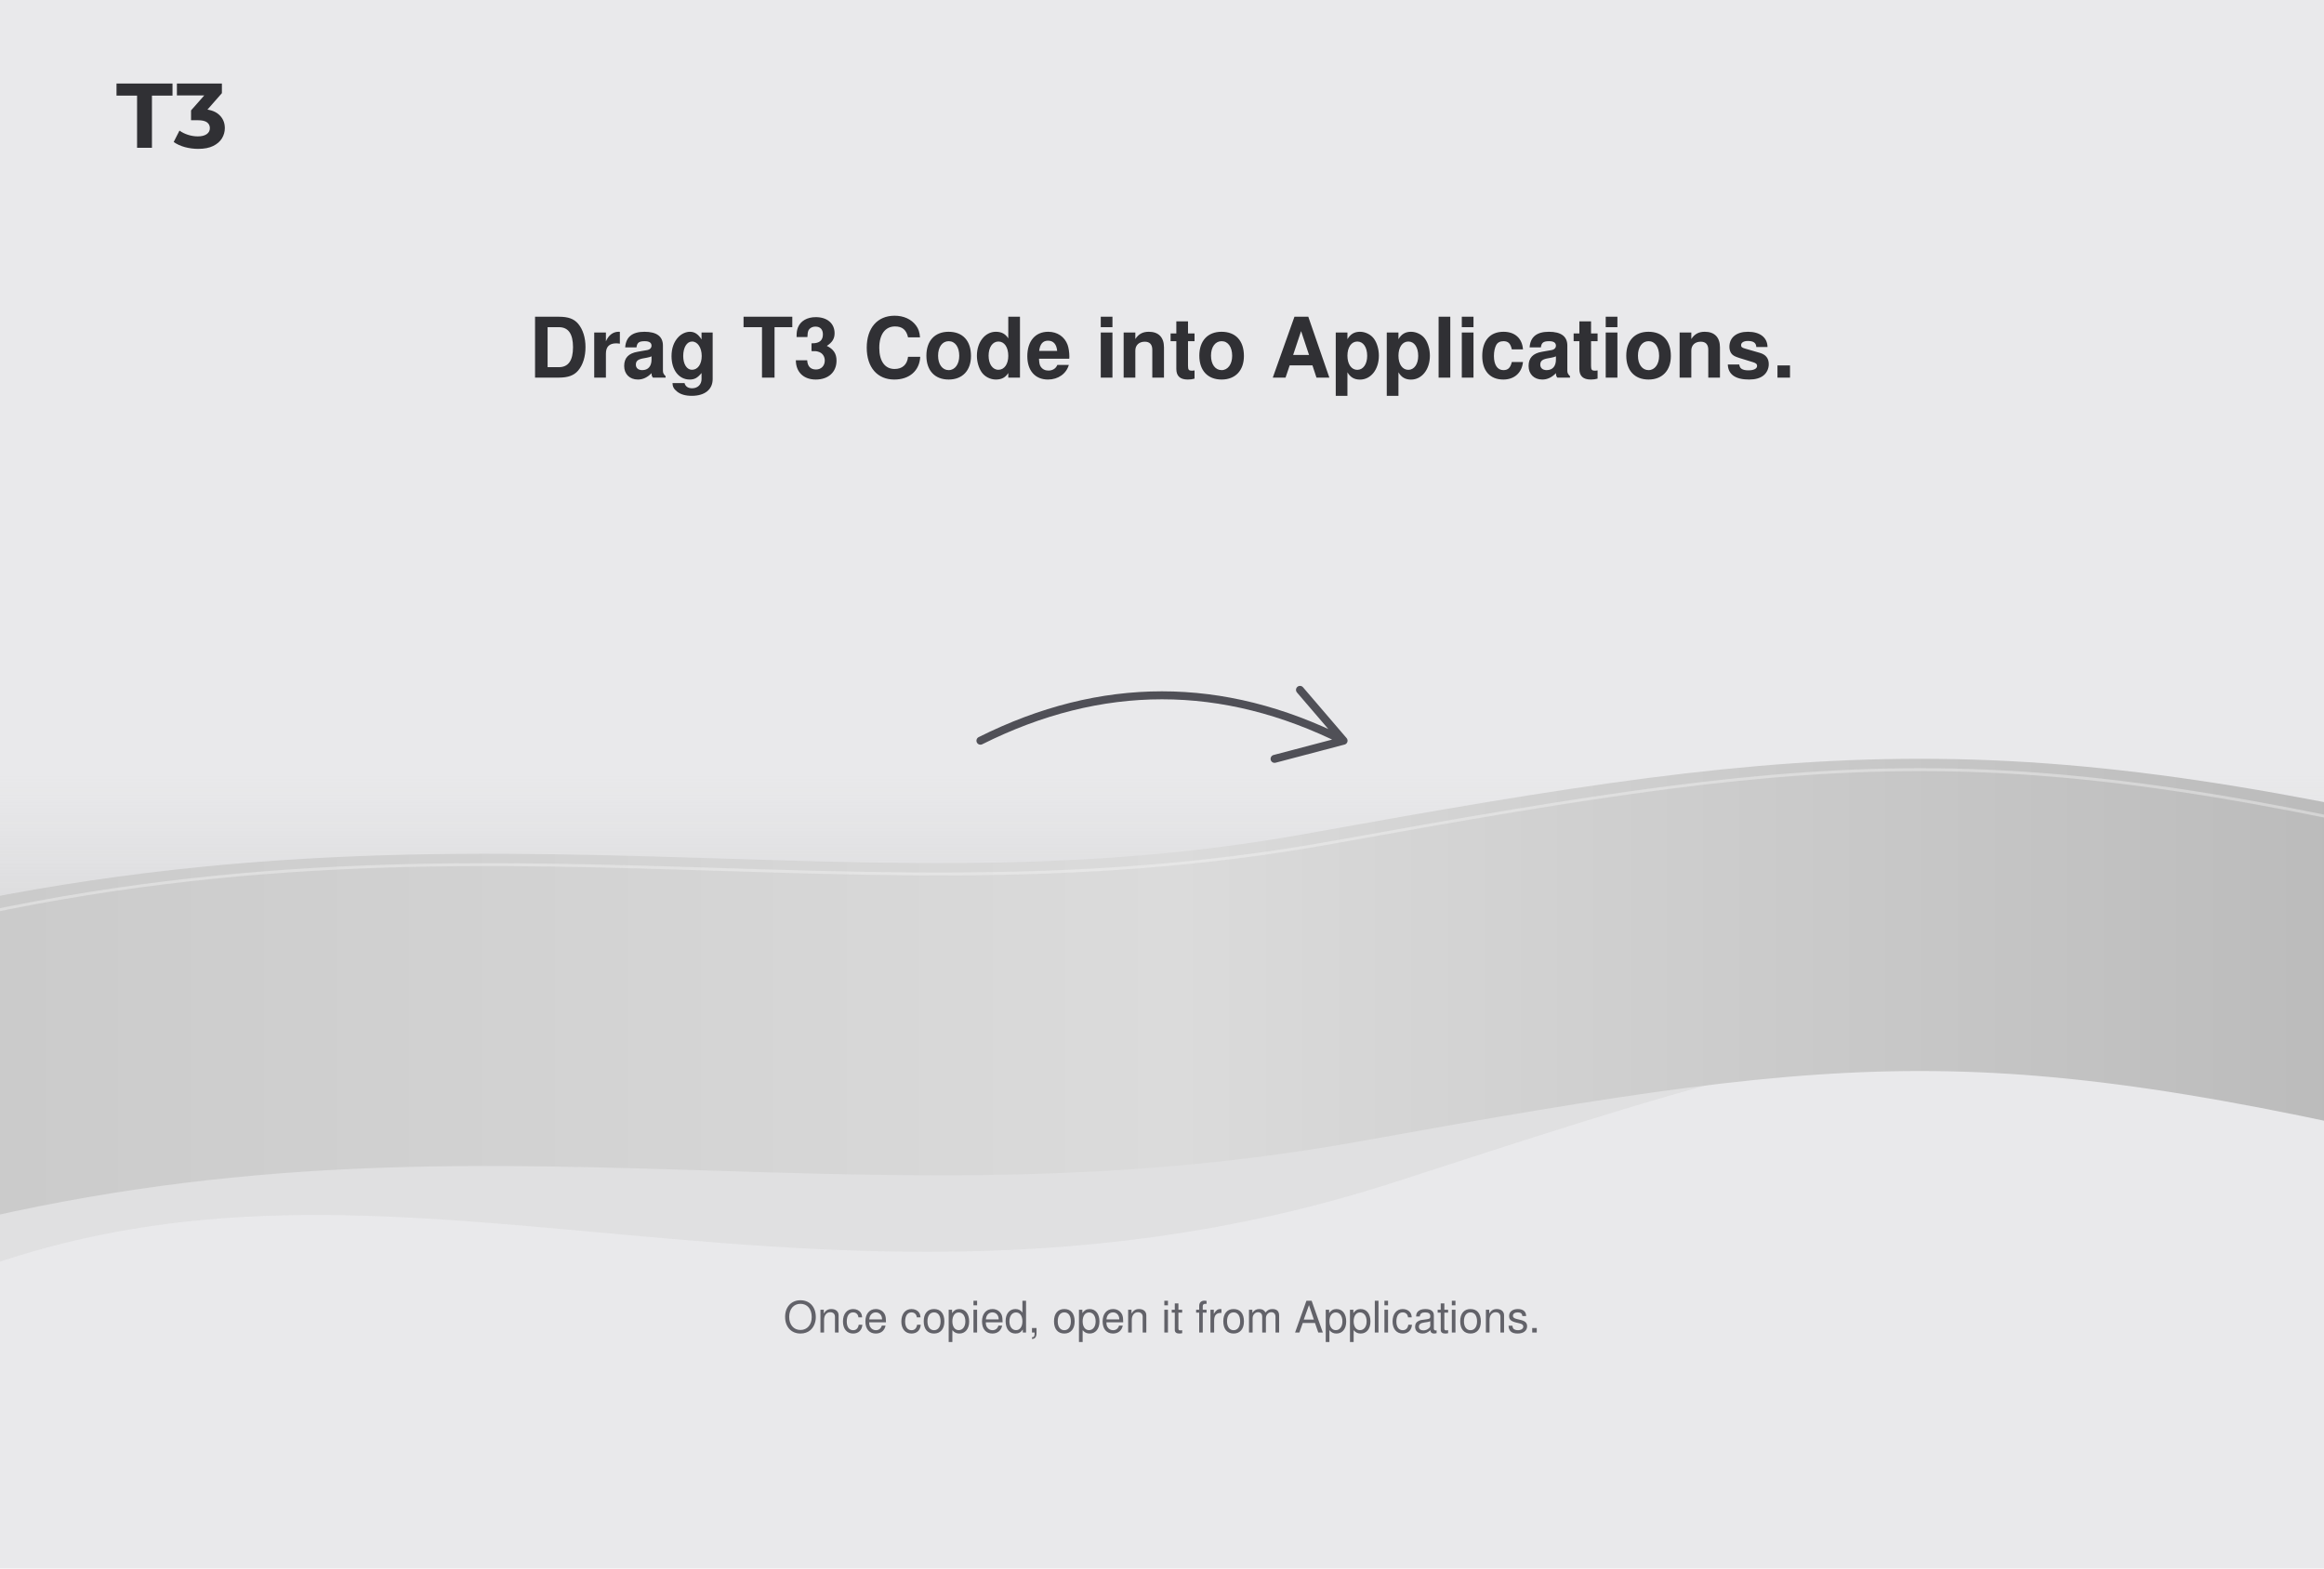
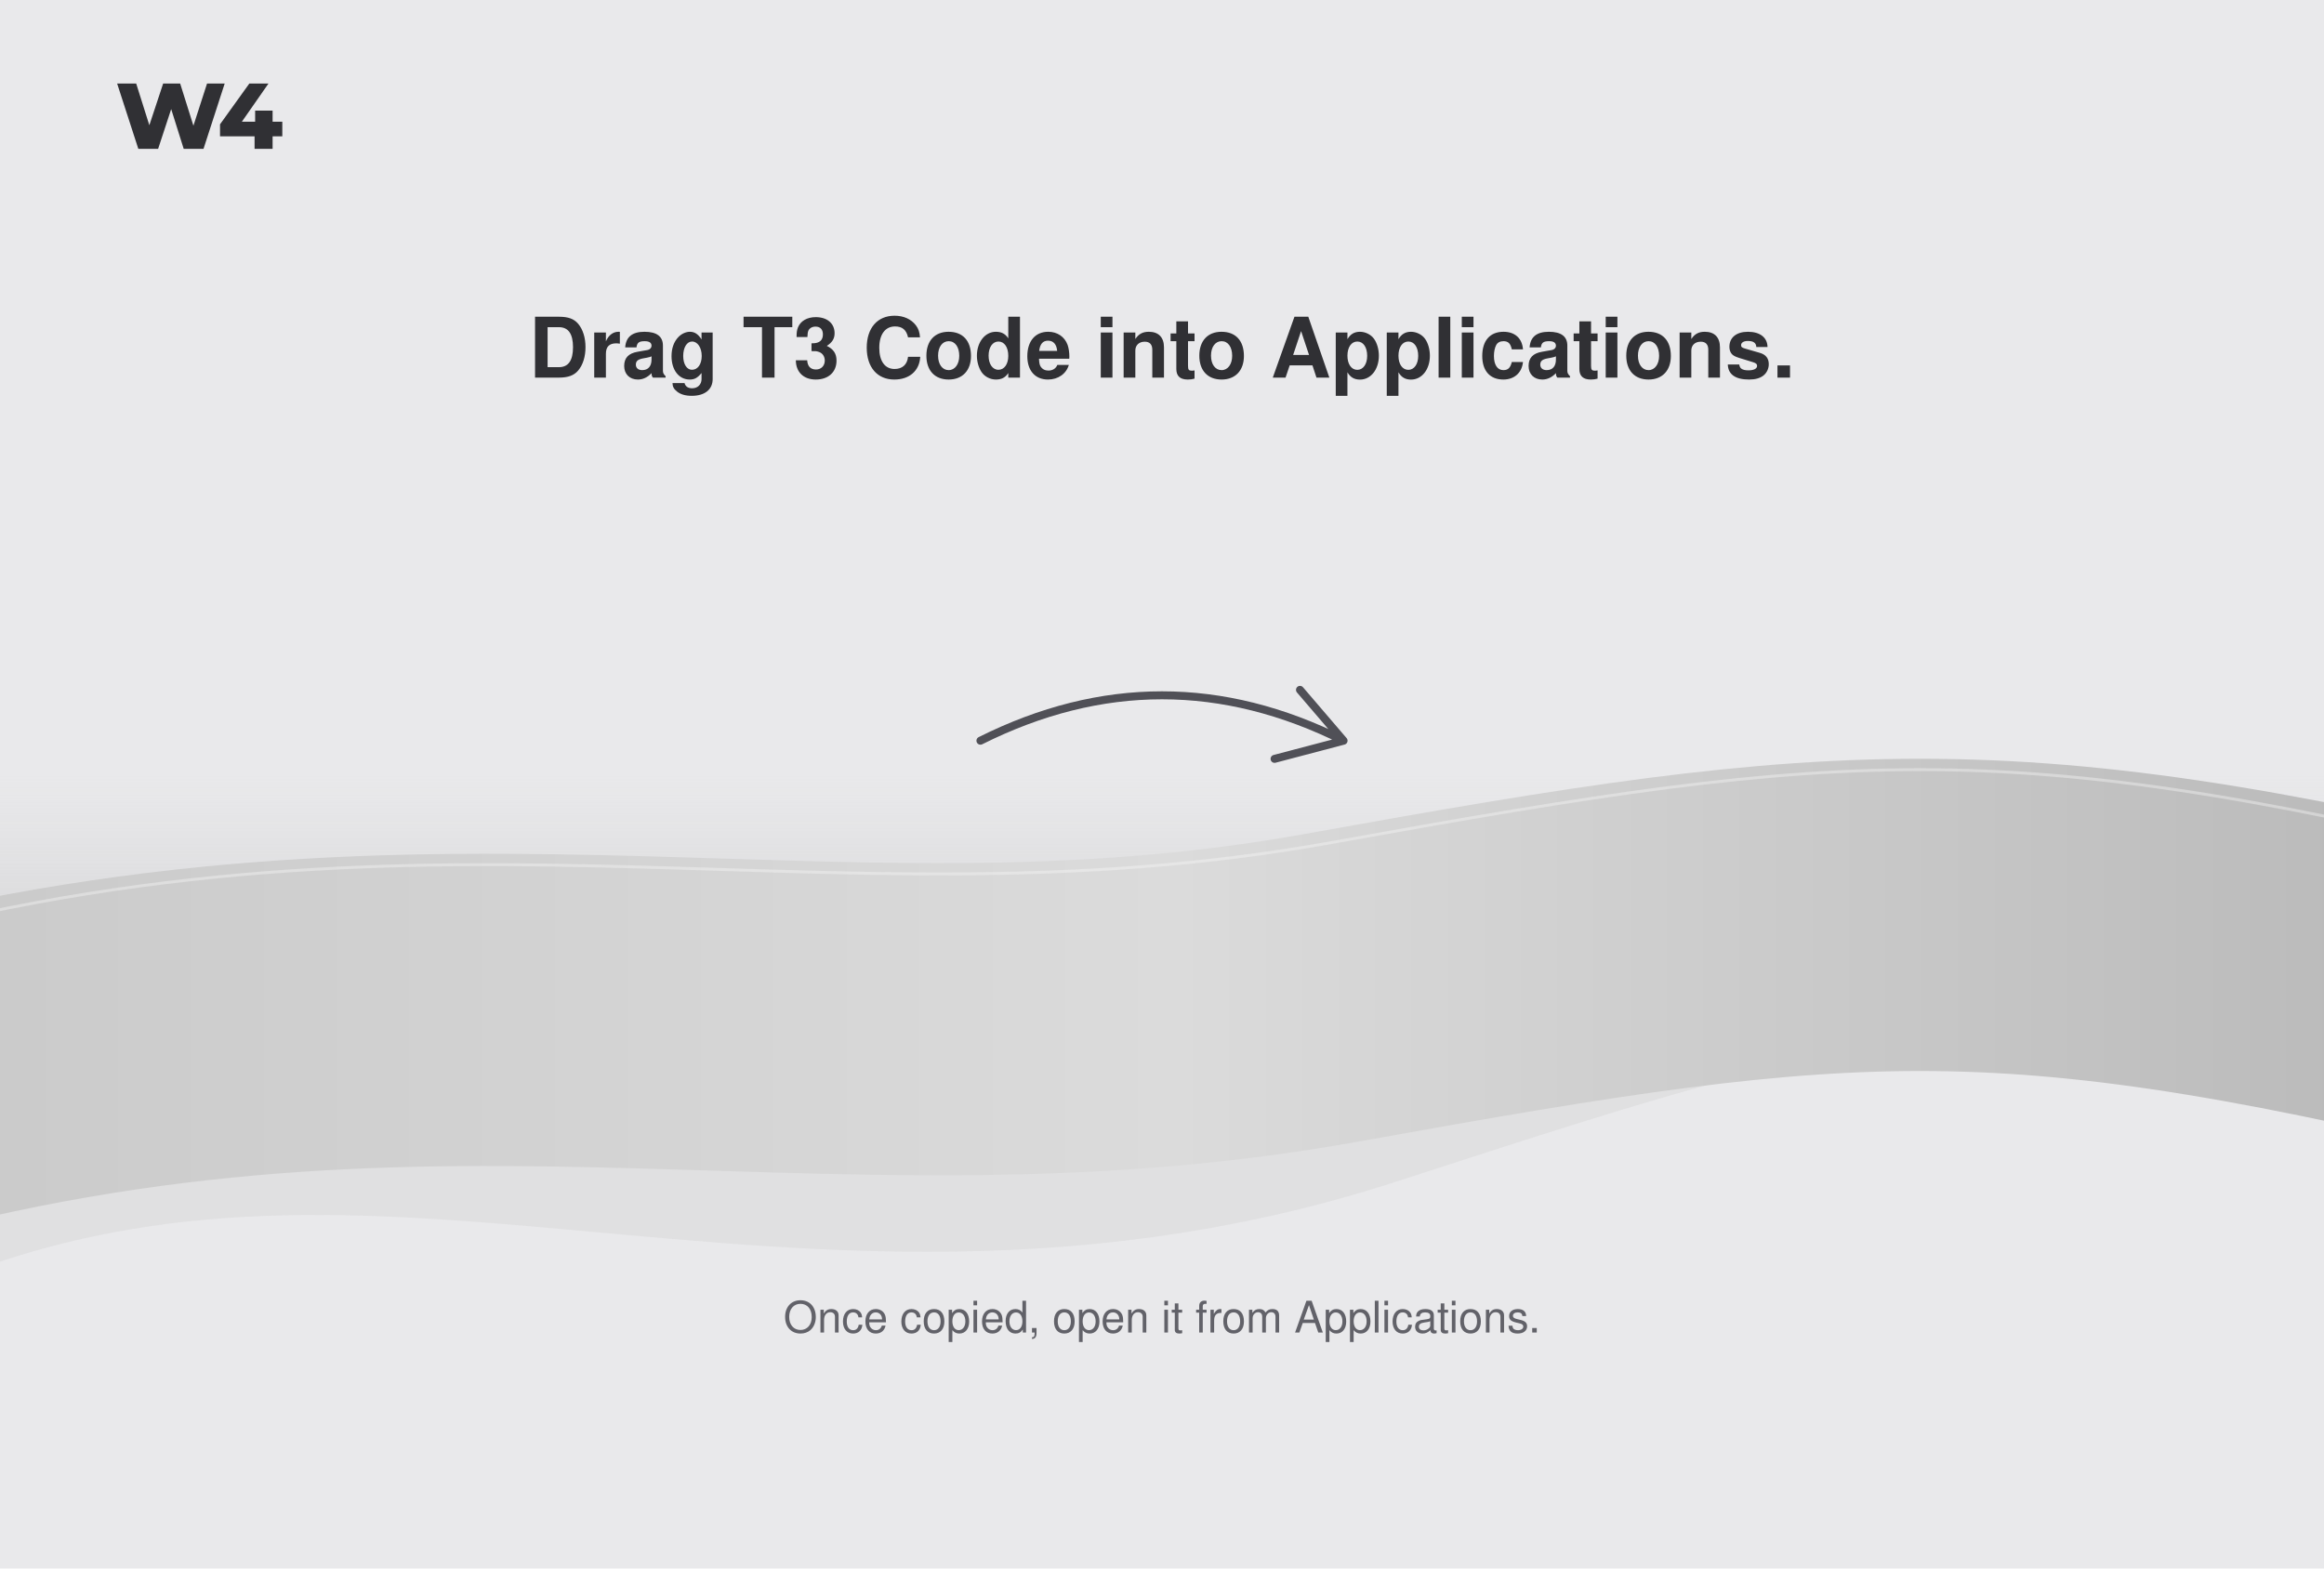
<svg xmlns="http://www.w3.org/2000/svg" width="1280" height="864" viewBox="0 0 640 432">
  <defs>
    <linearGradient id="veil" x1="0" y1="0" x2="0" y2="1">
      <stop stop-color="#B7B7B7" stop-opacity="0" />
      <stop offset=".55" stop-color="#A5A5A5" stop-opacity=".24" />
      <stop offset="1" stop-color="#D1D1D1" stop-opacity=".4" />
    </linearGradient>
    <linearGradient id="silk" x1="0" y1="0" x2="1" y2="0">
      <stop stop-color="#C8C8C8" />
      <stop offset=".5" stop-color="#DBDBDB" />
      <stop offset="1" stop-color="#B5B5B5" />
    </linearGradient>
  </defs>
  <rect width="640" height="432" fill="#E9E9EB" />
  <path d="M-60 293C95 220 214 304 362 256S559 191 707 257" stroke="url(#veil)" stroke-width="146" fill="none" opacity="1" stroke-linecap="round" stroke-linejoin="round" />
  <path d="M-60 306C113 252 223 298 367 272S553 242 707 280" stroke="url(#silk)" stroke-width="86" fill="none" opacity="1" stroke-linecap="round" stroke-linejoin="round" />
  <path d="M-60 266C113 212 223 258 367 232S553 202 707 240" stroke="#F5F5F5" stroke-width="0.8" fill="none" opacity="0.42" stroke-linecap="round" stroke-linejoin="round" />
-   <svg x="32" y="23" width="30" height="18" viewBox="15.531 37 94.394 56.96" fill="#303034">
-     <path d="M33.451 93V47.56H15.531V37H64.331V47.56H46.411V93H33.451ZM86.725 93.96C82.832 93.96 78.965 93.453 75.125 92.44C71.285 91.373 68.032 89.88 65.365 87.96L70.405 78.04C72.539 79.587 75.019 80.813 77.845 81.72C80.672 82.627 83.525 83.08 86.405 83.08C89.659 83.08 92.219 82.44 94.085 81.16C95.952 79.88 96.885 78.12 96.885 75.88C96.885 73.747 96.059 72.067 94.405 70.84C92.752 69.613 90.085 69 86.405 69H80.485V60.44L96.085 42.76L97.525 47.4H68.165V37H107.365V45.4L91.845 63.08L85.285 59.32H89.045C95.925 59.32 101.125 60.867 104.645 63.96C108.165 67.053 109.925 71.027 109.925 75.88C109.925 79.027 109.099 81.987 107.445 84.76C105.792 87.48 103.259 89.693 99.845 91.4C96.432 93.107 92.059 93.96 86.725 93.96Z" />
+   <svg x="32" y="23" width="46" height="18" viewBox="11 44.028 106 41.945" fill="#303034">
+     <path d="M24.602 85.972 11 44.028H23.224L31.673 70.812L40.541 44.028H51.447L59.955 71.112L68.704 44.028H80.029L66.427 85.972H53.724L45.694 60.446L37.305 85.972ZM77.033 77.943V70.213L95.848 44.028H108.132L91.054 68.535H99.563V61.405H110.768V68.535H117V77.943H110.768V85.972H99.204V77.943Z" />
  </svg>
  <text x="320" y="104" fill="#303034" font-family="Helvetica" font-size="23" font-weight="700" text-anchor="middle">Drag T3 Code into Applications.</text>
  <path d="M270 204Q320 179 370 204M358 190L370 204L351 209" stroke="#505057" stroke-width="2.2" fill="none" opacity="1" stroke-linecap="round" stroke-linejoin="round" />
  <text x="320" y="367" fill="#626269" font-family="Helvetica" font-size="12" font-weight="400" text-anchor="middle">Once copied, open it from Applications.</text>
</svg>
